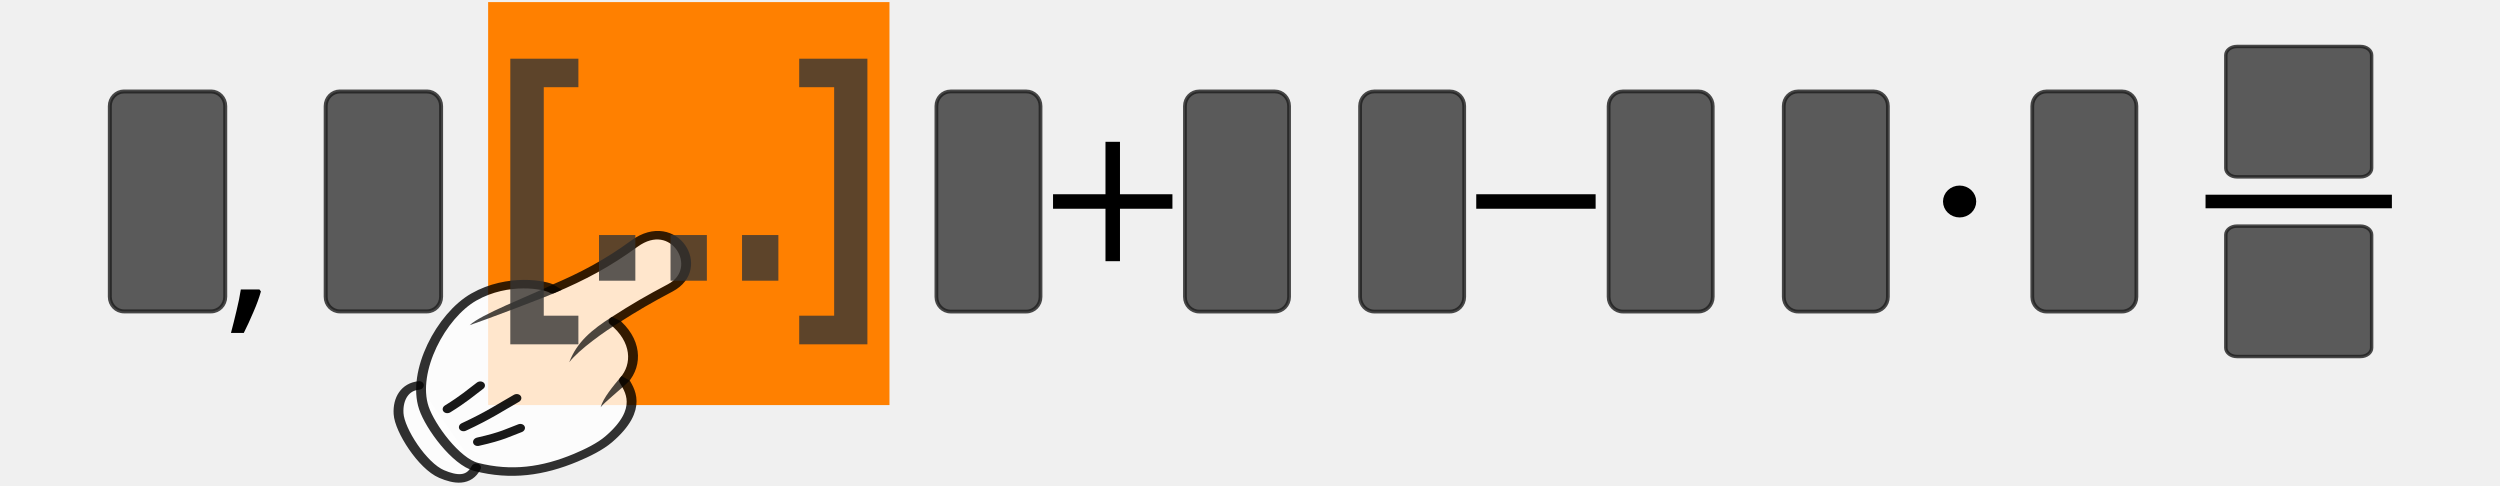
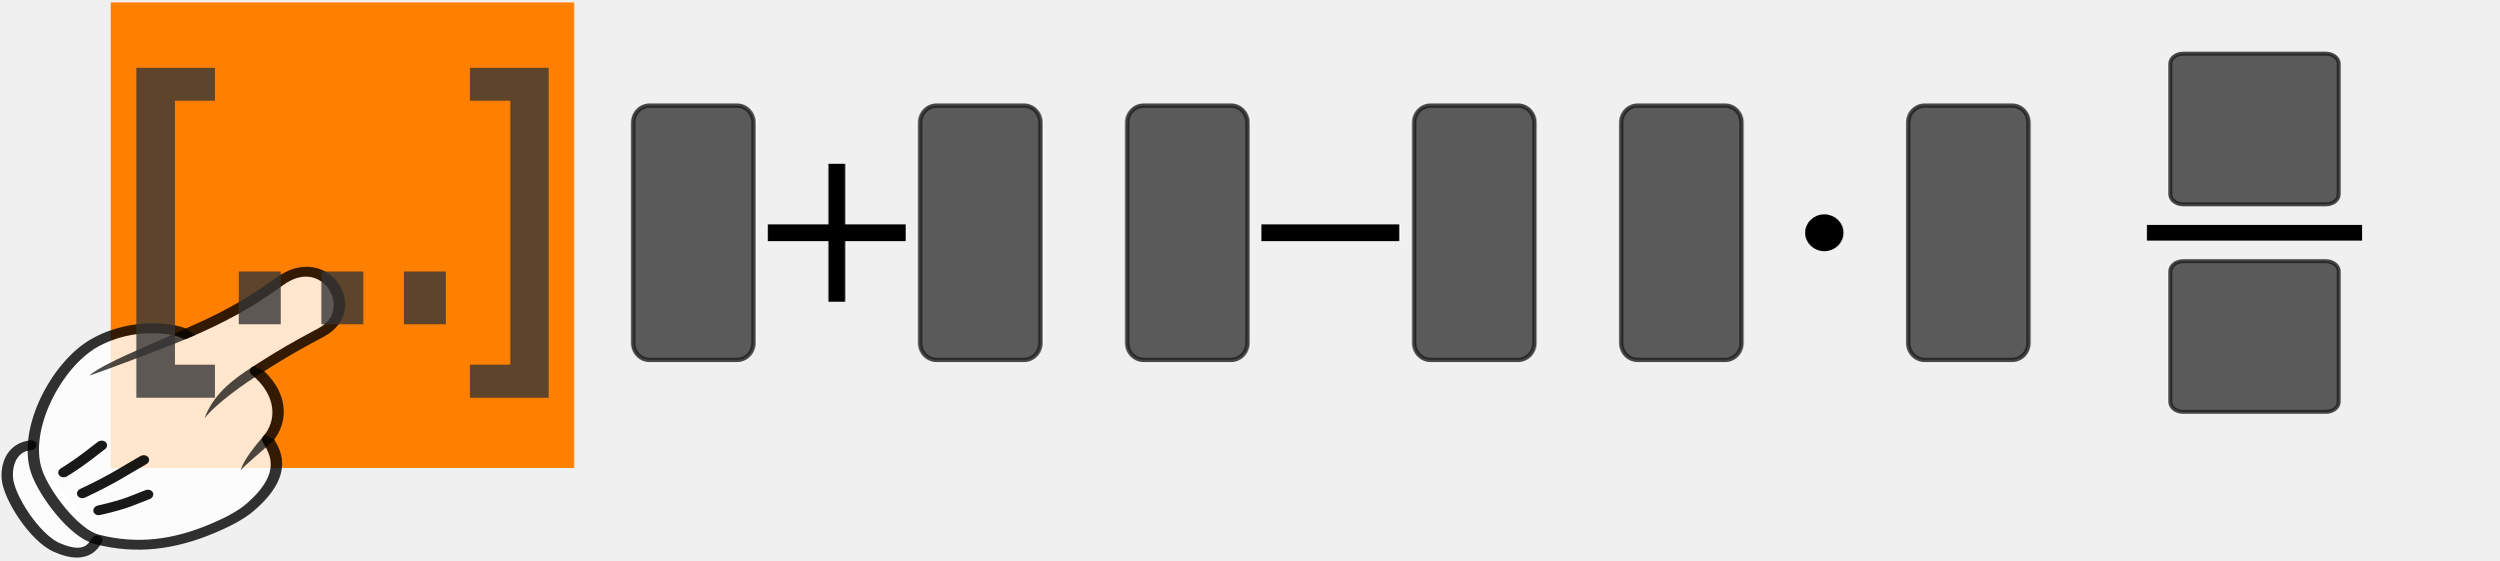
- <svg xmlns="http://www.w3.org/2000/svg" version="1.1" width="335" height="65" id="svg11300">
+ <svg xmlns="http://www.w3.org/2000/svg" version="1.1" width="290" height="65" id="svg11300">
  <defs id="defs3" />
-   <rect width="53.779" height="54" rx="0" ry="0" x="65.41" y="0.281" id="rect3644" style="fill:#ff8000;fill-opacity:1;stroke:none" />
-   <g transform="matrix(0.1819176,0.2233643,-0.2695849,0.1708351,334.862,-139.3942)" id="g3915-6-3-7">
+   <rect width="53.779" height="54" rx="0" ry="0" x="12.85" y="0.281" id="rect3644" style="fill:#ff8000;fill-opacity:1;stroke:none" />
+   <g transform="matrix(0.1819176,0.2233643,-0.2695849,0.1708351,282.302,-139.3942)" id="g3915-6-3-7">
    <path d="m 89.471,1065.9 c 3.727,6.126 -0.484,10.049 -6.16,12.947 -8.03,4.099 -27.898,2.102 -34.7,-2.014 -6.243,-3.777 -9.013,-9.35 -6.04,-14.184" id="path3894-6-5-0" style="opacity:0.8;fill:#ffffff;stroke:#000000;stroke-width:4.061;stroke-linecap:round;stroke-linejoin:round" />
    <path d="m 21.354,1021 c -0.857,15.682 13.892,40.298 31.364,46.018 9.022,2.954 29.326,3.846 36.494,-1.431 12.273,-9.037 18.48,-20.686 21.285,-35.088 0.994,-5.105 1.707,-10.986 0.957,-15.702 -3.19,-20.064 -14.951,-20.048 -19.514,-20.76 -2.727,-8.725 -12.699,-15.044 -26.068,-12.391 -0.103,-10.746 0.226,-17.365 1.112,-27.536 1.483,-17.013 -27.986,-20.845 -26.491,-0.012 1.018,14.187 0.027,25.675 -2.499,39 -3.45,1.038 -15.746,11.529 -16.641,27.901 z" id="path3112-2-1-9" style="opacity:0.8;fill:#ffffff;fill-opacity:1;stroke:#000000;stroke-width:4.061;stroke-linecap:round;stroke-linejoin:round;stroke-opacity:1" />
    <path d="m 63.838,981.04 c 0.031,10.253 1.215,18.225 7.226,26.105 -2.509,-6.575 -3.369,-19.666 -3.177,-27.939 z" id="path3882-6-0-9" style="text-indent:0;text-transform:none;block-progression:tb;opacity:0.7;color:#000000" />
    <path d="m 93.471,992.23 -3.809,1.486 c 1.929,5.577 4.051,11.842 7.114,15.183 -1.08,-2.605 -2.077,-11.978 -3.305,-16.669 z" id="path3884-6-5-0" style="text-indent:0;text-transform:none;block-progression:tb;opacity:0.7;color:#000000" />
    <path d="m 79.642,1058.3 c 4.037,-9.678 3.976,-12.465 5.195,-17.405" id="path3886-8-8-3" style="opacity:0.9;fill:none;stroke:#000000;stroke-width:4.061;stroke-linecap:round;stroke-linejoin:round" />
    <path d="m 70.26,1059 c 1.692,-11.475 1.424,-17.152 1.855,-24.898" id="path3888-4-1-5" style="opacity:0.9;fill:none;stroke:#000000;stroke-width:4.061;stroke-linecap:round;stroke-linejoin:round" />
    <path d="m 59.041,1059.5 c 0.097,-7.981 -0.599,-11.754 -1.049,-16.831" id="path3890-1-7-5" style="opacity:0.9;fill:none;stroke:#000000;stroke-width:4.061;stroke-linecap:round;stroke-linejoin:round" />
    <path d="m 36.249,991.71 c -1.703,12.092 -6.197,31.682 -4.811,38.213 1.185,-3.99 8.356,-33.636 9.133,-39.703 z" id="path3892-0-5-3" style="text-indent:0;text-transform:none;block-progression:tb;opacity:0.7;color:#000000" />
  </g>
-   <g transform="translate(12.98164,2.992253)" id="g3487">
-     <g transform="translate(0,-1004.362)" id="layer1">
-       <text x="15.967" y="1102.295" transform="scale(1.05693,0.946136)" id="text8206" xml:space="preserve" style="font-size:25.122px;font-style:normal;font-weight:normal;line-height:125%;letter-spacing:0px;word-spacing:0px;fill:#000000;fill-opacity:1;stroke:none;font-family:Sans">
-         <tspan x="15.967" y="1102.295" id="tspan8208">,</tspan>
-       </text>
-       <rect width="15.467" height="29.467" rx="1.9" ry="1.962" x="1.734" y="1013.629" id="rect11518-5-1" style="color:#000000;fill:#353535;fill-opacity:0.8;fill-rule:evenodd;stroke:#1d1d1d;stroke-width:0.533;stroke-linejoin:bevel;stroke-miterlimit:10;stroke-opacity:0.8" />
-       <rect width="15.467" height="29.467" rx="1.9" ry="1.962" x="30.659" y="1013.629" id="rect11518-5-1-4" style="color:#000000;fill:#353535;fill-opacity:0.8;fill-rule:evenodd;stroke:#1d1d1d;stroke-width:0.533;stroke-linejoin:bevel;stroke-miterlimit:10;stroke-opacity:0.8" />
-     </g>
-   </g>
-   <g transform="translate(68.22756,2.473669)" id="g3629">
+   <g transform="translate(15.66755,2.473669)" id="g3629">
    <text x="-1.941" y="32.209" transform="scale(0.9165163,1.091088)" id="text3080" xml:space="preserve" style="font-size:37.632px;font-style:normal;font-variant:normal;font-weight:bold;font-stretch:normal;text-align:start;line-height:125%;writing-mode:lr-tb;text-anchor:start;fill:#353535;fill-opacity:0.8;stroke:none;font-family:Arial;-inkscape-font-specification:Arial Bold">
      <tspan x="-1.941" y="32.209" id="tspan3082">[...]</tspan>
    </text>
  </g>
-   <g transform="translate(238.5886,3.000676)" id="g3208">
+   <g transform="translate(187.7086,3.000676)" id="g3208">
    <g transform="translate(0,-1004.362)" id="layer1-17">
      <rect width="13.952" height="29.494" rx="1.9" ry="1.962" x="33.738" y="1013.615" id="rect11518-5-7" style="color:#000000;fill:#353535;fill-opacity:0.8;fill-rule:evenodd;stroke:#1d1d1d;stroke-width:0.506;stroke-linejoin:bevel;stroke-miterlimit:10;stroke-opacity:0.8" />
      <rect width="13.952" height="29.494" rx="1.9" ry="1.962" x="0.435" y="1013.615" id="rect11518-5-1-42" style="color:#000000;fill:#353535;fill-opacity:0.8;fill-rule:evenodd;stroke:#1d1d1d;stroke-width:0.506;stroke-linejoin:bevel;stroke-miterlimit:10;stroke-opacity:0.8" />
      <path d="m 25.714,25.054 a 1.875,1.786 0 1 1 -3.75,0 1.875,1.786 0 1 1 3.75,0 z" transform="translate(0.1607151,1003.309)" id="path4927" style="fill:#000000;fill-opacity:1;stroke:#000000;stroke-width:0.7;stroke-linecap:round;stroke-miterlimit:2.667;stroke-opacity:1;stroke-dasharray:none;stroke-dashoffset:0" />
    </g>
  </g>
-   <g transform="translate(125.1058,3.000675)" id="g4241">
+   <g transform="translate(73.10581,3.000675)" id="g4241">
    <rect width="13.952" height="29.494" rx="1.9" ry="1.962" x="33.676" y="9.253" id="rect11518-5-3" style="color:#000000;fill:#353535;fill-opacity:0.8;fill-rule:evenodd;stroke:#1d1d1d;stroke-width:0.506;stroke-linejoin:bevel;stroke-miterlimit:10;stroke-opacity:0.8" />
    <rect width="13.952" height="29.494" rx="1.9" ry="1.962" x="0.372" y="9.253" id="rect11518-5-1-25" style="color:#000000;fill:#353535;fill-opacity:0.8;fill-rule:evenodd;stroke:#1d1d1d;stroke-width:0.506;stroke-linejoin:bevel;stroke-miterlimit:10;stroke-opacity:0.8" />
    <rect width="15.998" height="1.942" x="16.001" y="23.029" id="rect3312" style="fill:#000000;fill-opacity:1;fill-rule:nonzero;stroke:none" />
    <rect width="15.998" height="1.942" x="16.001" y="-24.971" transform="matrix(0,1,-1,0,0,0)" id="rect3312-2" style="fill:#000000;fill-opacity:1;fill-rule:nonzero;stroke:none" />
  </g>
-   <g transform="translate(181.816,3.000675)" id="g4318">
+   <g transform="translate(130.376,3.000675)" id="g4318">
    <rect width="13.952" height="29.494" rx="1.9" ry="1.962" x="33.738" y="9.253" id="rect11518-5-6" style="color:#000000;fill:#353535;fill-opacity:0.8;fill-rule:evenodd;stroke:#1d1d1d;stroke-width:0.506;stroke-linejoin:bevel;stroke-miterlimit:10;stroke-opacity:0.8" />
    <rect width="13.952" height="29.494" rx="1.9" ry="1.962" x="0.435" y="9.253" id="rect11518-5-1-0" style="color:#000000;fill:#353535;fill-opacity:0.8;fill-rule:evenodd;stroke:#1d1d1d;stroke-width:0.506;stroke-linejoin:bevel;stroke-miterlimit:10;stroke-opacity:0.8" />
    <rect width="15.998" height="1.942" x="16.001" y="23.029" id="rect3312-7" style="fill:#000000;fill-opacity:1;fill-rule:nonzero;stroke:none" />
  </g>
-   <g transform="translate(284.028,3.000721)" id="g3097">
+   <g transform="translate(237.628,3.000721)" id="g3097">
    <rect width="19.539" height="17.473" rx="1.485" ry="1.163" x="14.231" y="3.227" id="rect11518-5-1-8" style="color:#000000;fill:#353535;fill-opacity:0.8;fill-rule:evenodd;stroke:#1d1d1d;stroke-width:0.461;stroke-linejoin:bevel;stroke-miterlimit:10;stroke-opacity:0.8" />
    <rect width="19.539" height="17.473" rx="1.485" ry="1.163" x="14.231" y="27.3" id="rect11518-5-1-2" style="color:#000000;fill:#353535;fill-opacity:0.8;fill-rule:evenodd;stroke:#1d1d1d;stroke-width:0.461;stroke-linejoin:bevel;stroke-miterlimit:10;stroke-opacity:0.8" />
    <rect width="24.97" height="1.819" x="11.515" y="23.09" id="rect3076" style="fill:#000000;fill-opacity:1;fill-rule:nonzero;stroke:none" />
  </g>
</svg>
